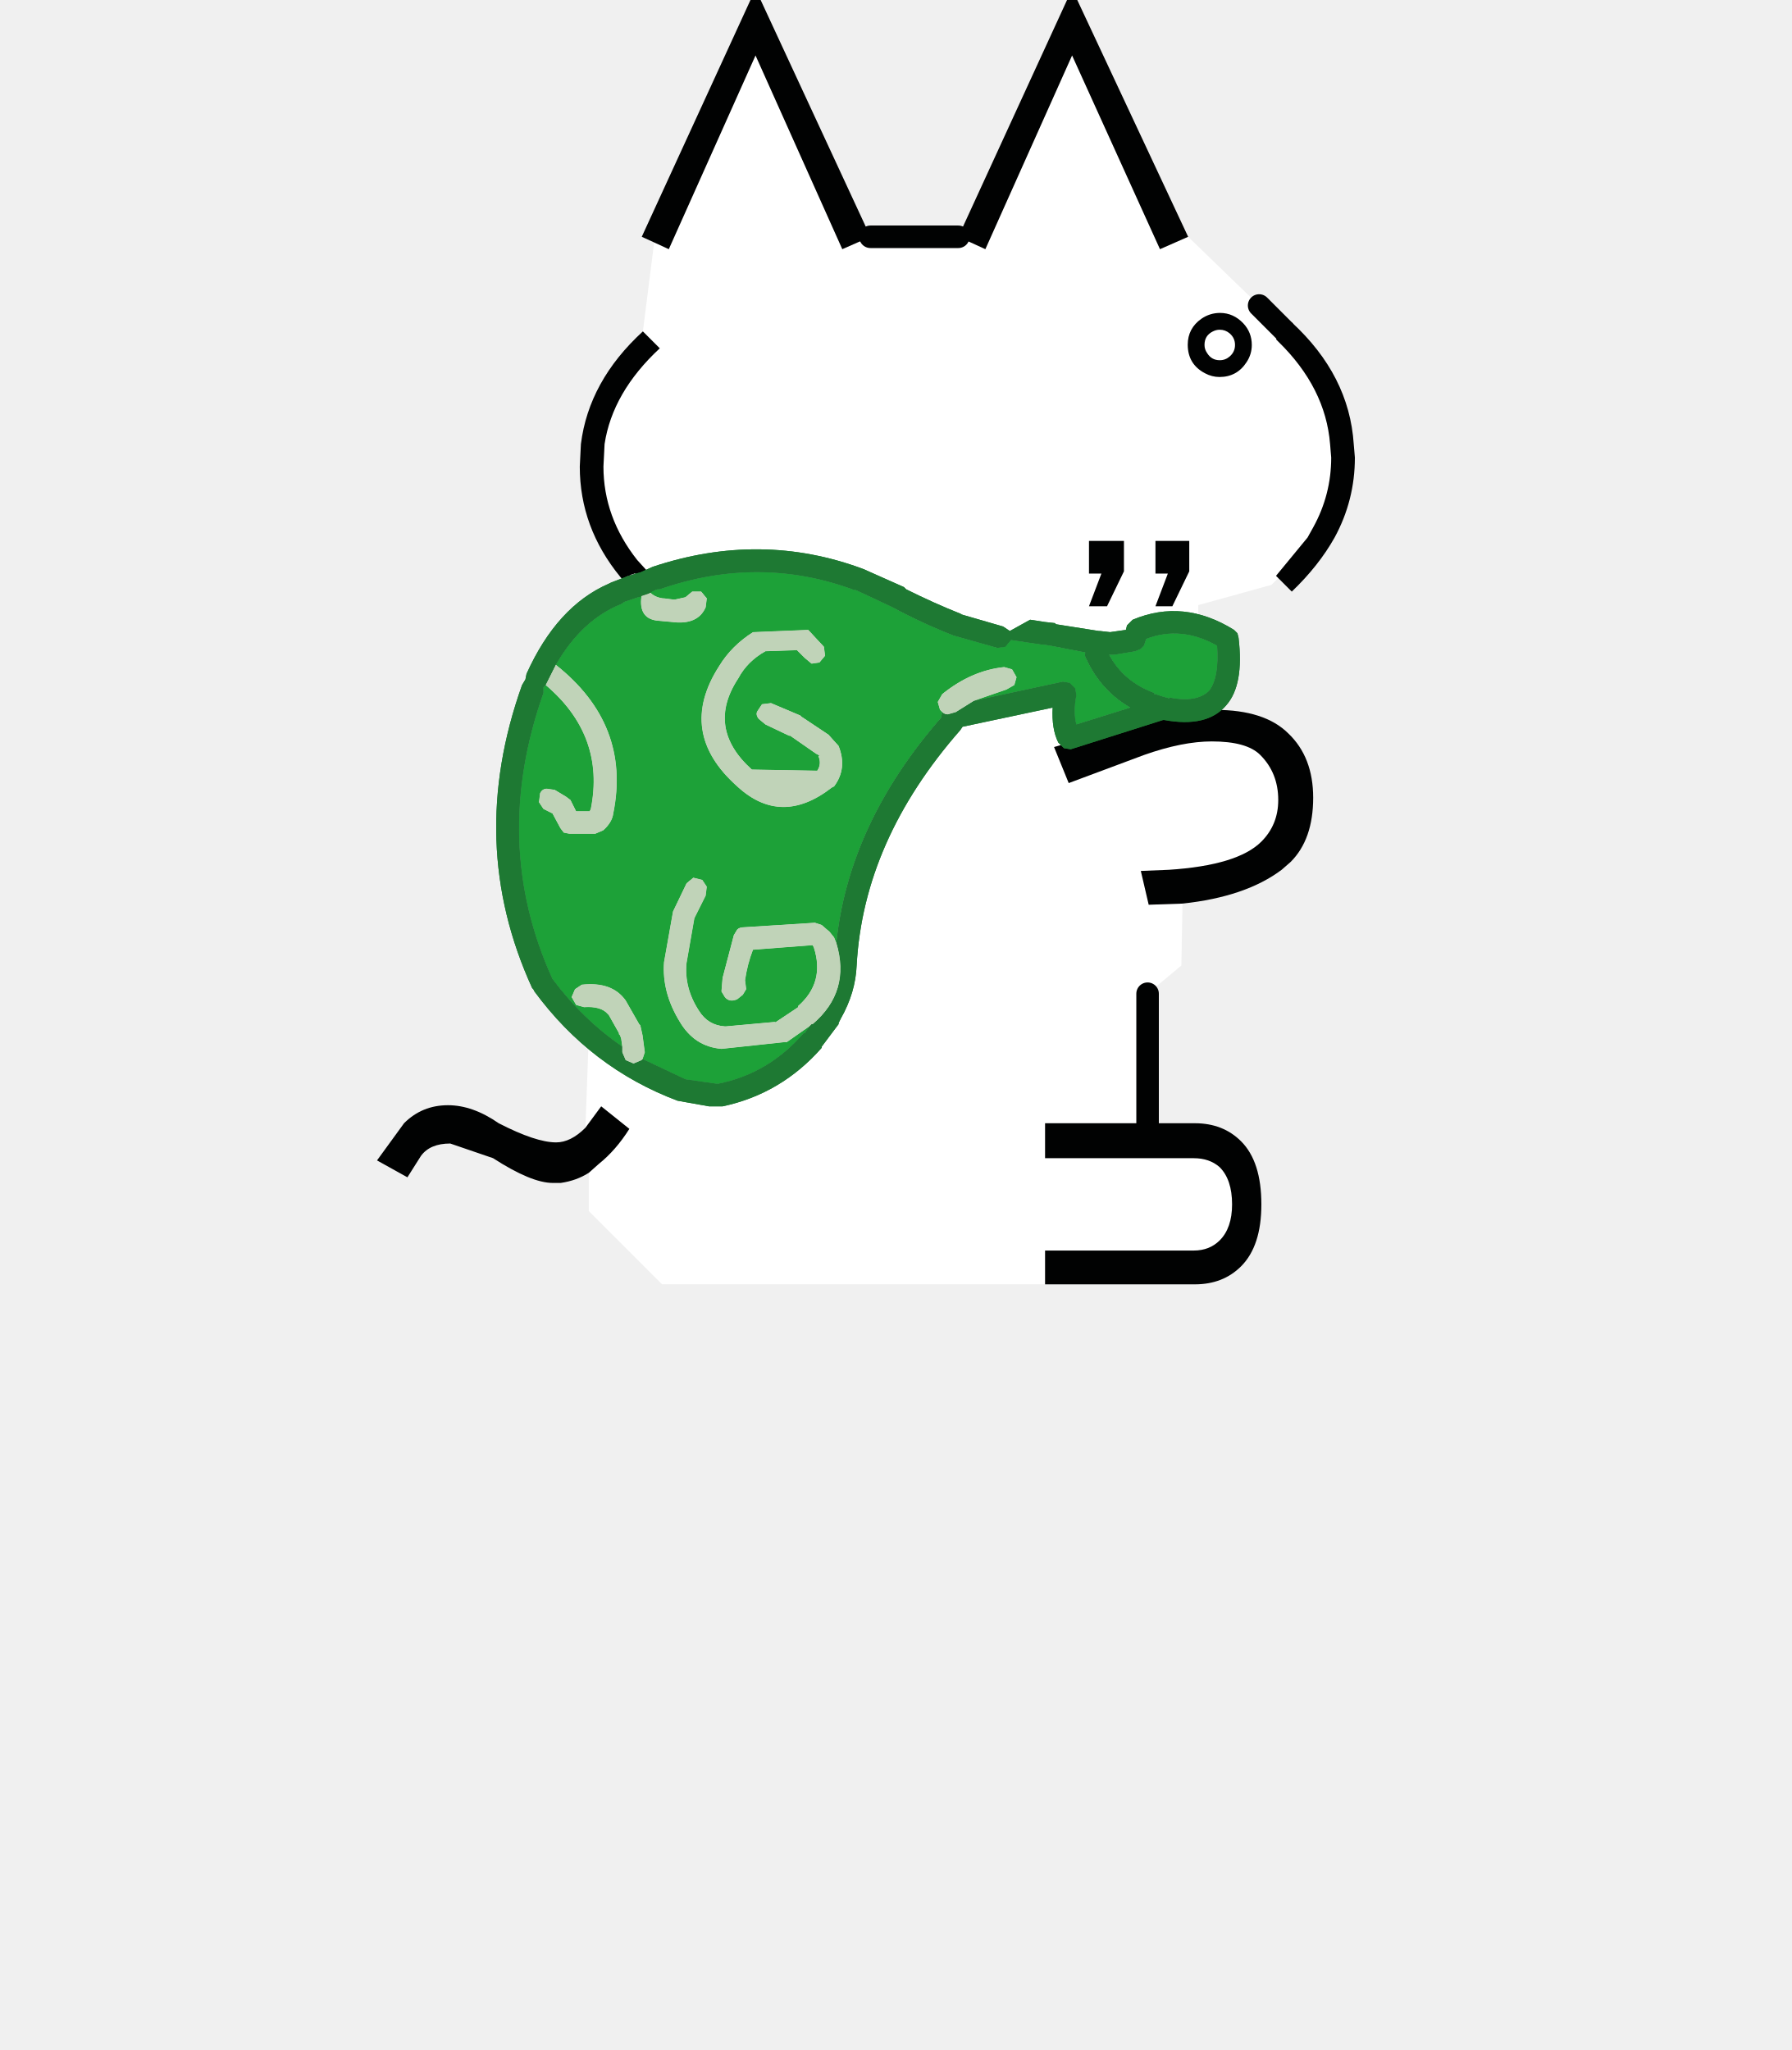
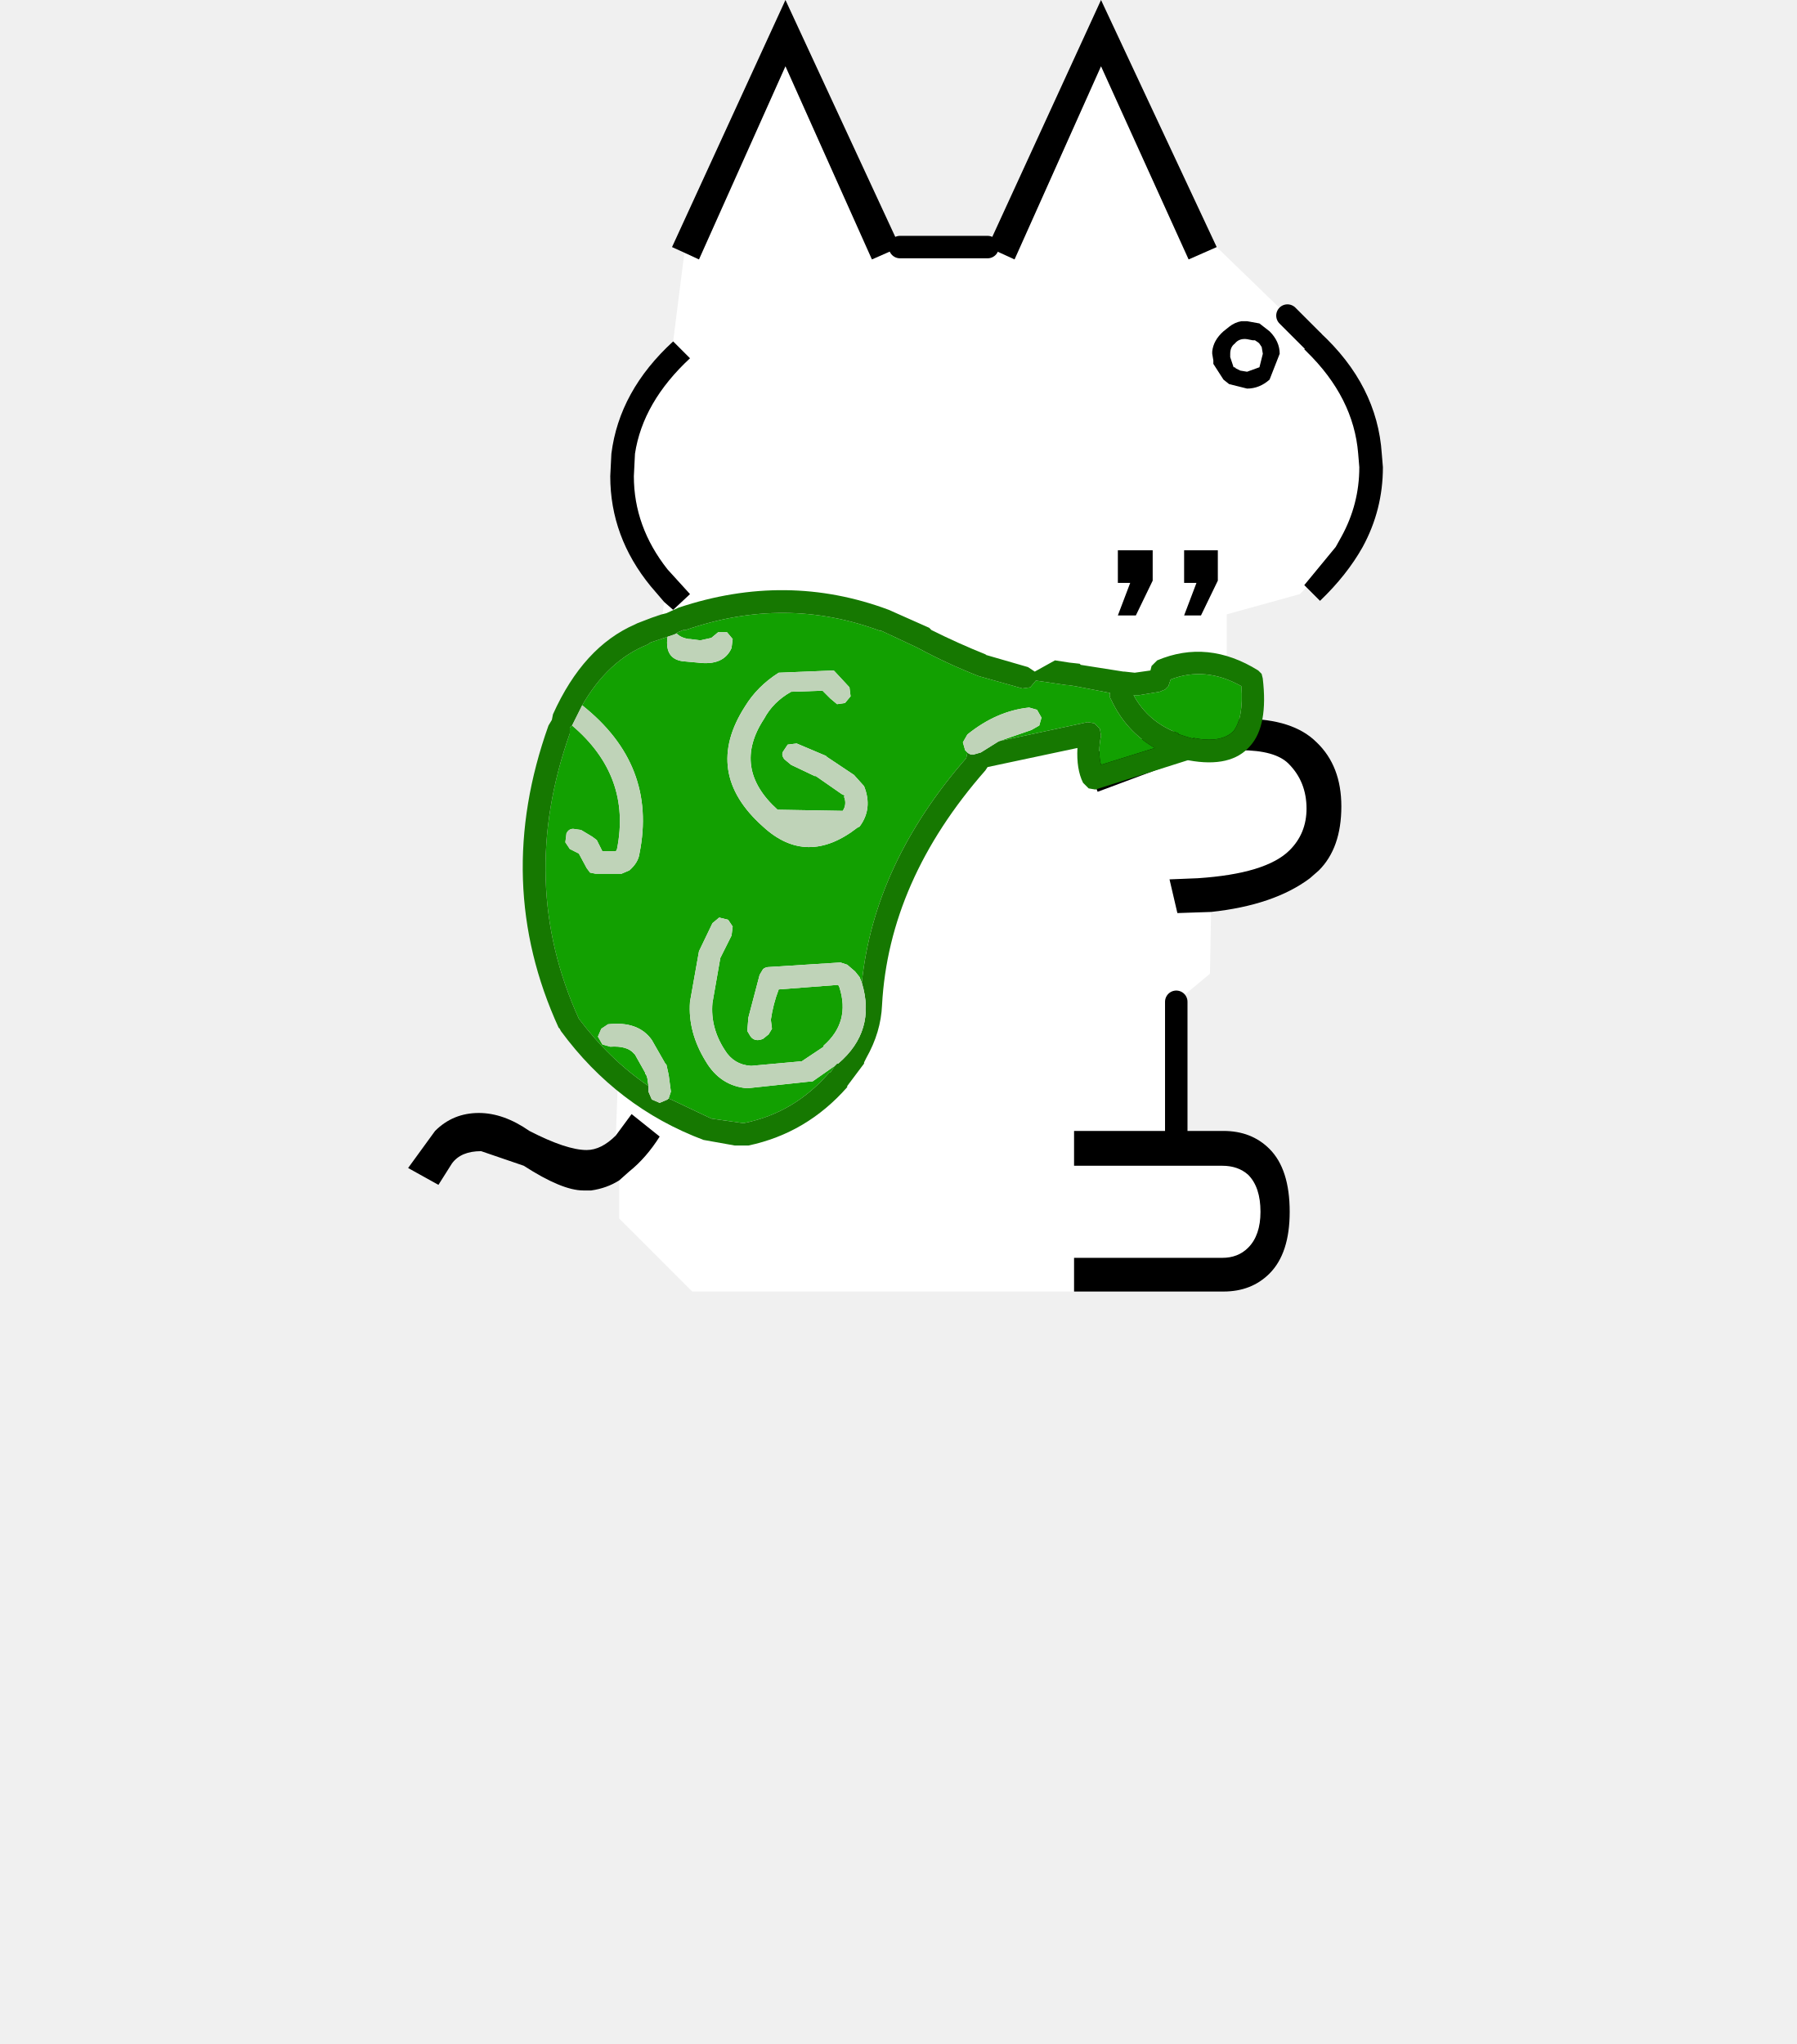
- <svg xmlns="http://www.w3.org/2000/svg" version="1.1" id="back-sitting" x="0px" y="0px" width="159px" height="182px" viewBox="0 0 159 182" style="enable-background:new 0 0 159 182;" xml:space="preserve">
-   <path style="fill:#FFFFFF;" d="M114.065,29.322h-0.1l-0.699,0.8l0.199,0.2c2.801,2.733,4.332,5.767,4.6,9.101l0.1,1.199  c0,2.2-0.531,4.268-1.6,6.2l-0.5,0.9l-2.799,3.399l0.199,0.2l-0.6,0.601l-6.5,1.8v9.399l-6.5,1.4l-6.301,1.801l1.301,3.199  l6.699-2.5c2.268-0.801,4.268-1.199,6-1.199c2.068,0,3.5,0.398,4.301,1.199c1.066,1.066,1.6,2.4,1.6,4c0,1.467-0.5,2.699-1.5,3.699  c-1.4,1.4-4.133,2.234-8.199,2.5l-2.5,0.102l0.699,3l3-0.102l-0.1,5.5l-3,2.5v11.5h-9.1v3.102h13.199  c0.934,0,1.699,0.266,2.301,0.799c0.732,0.732,1.1,1.834,1.1,3.301c0,1.4-0.367,2.467-1.1,3.199c-0.602,0.6-1.367,0.9-2.301,0.9  H92.767v3h-34l-6.5-6.5v-3.4l0.898-0.799c1-0.801,1.9-1.834,2.701-3.102l-2.5-2l-1.4,1.9l0.801-21.9l3.5-25.6l0.799,0.7l1.5-1.399  l-2-2.2c-2-2.533-3-5.3-3-8.3l0.1-2c0.469-3.067,2.102-5.9,4.9-8.5l-1.5-1.5l1-7.9l1.301,0.6l7.699-17.199l7.701,17.199l2.5-1.1  h7.799l2.4,1.1l7.699-17.199l7.801,17.199l2.5-1.1l6.301,6.1L114.065,29.322 M102.565,48.022v2.9h1.1l-1.1,2.899h1.5l1.5-3.1v-2.7  H102.565 M99.767,50.723v-2.7h-3.102v2.9h1.102l-1.102,2.899h1.602L99.767,50.723" />
-   <path style="fill:#010202;" d="M56.966,21.022l10.1-22l10.201,22l-2.5,1.1L67.065,4.923l-7.699,17.199l-1.301-0.6L56.966,21.022   M55.065,51.223c-2.4-2.934-3.6-6.2-3.6-9.8l0.1-2c0.467-3.733,2.301-7.067,5.5-10l1.5,1.5c-2.799,2.6-4.432,5.433-4.9,8.5l-0.1,2  c0,3,1,5.767,3,8.3l2,2.2l-1.5,1.399l-0.799-0.7L55.065,51.223 M49.767,105.022h-0.701c-1.268,0-3.033-0.734-5.299-2.199  l-3.801-1.301c-1.199,0-2.066,0.367-2.6,1.1l-1.201,1.9l-2.699-1.5l2.4-3.301c1.066-1.066,2.365-1.6,3.9-1.6  c1.465,0,2.965,0.533,4.5,1.6c2.199,1.133,3.898,1.701,5.1,1.701c0.865,0,1.732-0.434,2.6-1.301l1.4-1.9l2.5,2  c-0.801,1.268-1.701,2.301-2.701,3.102l-0.898,0.799C51.532,104.589,50.7,104.89,49.767,105.022 M106.065,99.722  c1.666,0,3.033,0.535,4.1,1.602c1.201,1.199,1.801,3.066,1.801,5.6c0,2.467-0.6,4.299-1.801,5.5c-1.066,1.066-2.434,1.6-4.1,1.6  H92.767v-3h13.199c0.934,0,1.699-0.301,2.301-0.9c0.732-0.732,1.1-1.799,1.1-3.199c0-1.467-0.367-2.568-1.1-3.301  c-0.602-0.533-1.367-0.799-2.301-0.799H92.767v-3.102h9.1H106.065 M107.866,63.022c2.932,0,5.1,0.699,6.5,2.1  c1.467,1.4,2.199,3.301,2.199,5.701c0,2.465-0.666,4.367-2,5.699l-0.799,0.699c-2.133,1.602-5.066,2.602-8.801,3l-3,0.102l-0.699-3  l2.5-0.102c4.066-0.266,6.799-1.1,8.199-2.5c1-1,1.5-2.232,1.5-3.699c0-1.6-0.533-2.934-1.6-4c-0.801-0.801-2.232-1.199-4.301-1.199  c-1.732,0-3.732,0.398-6,1.199l-6.699,2.5l-1.301-3.199l6.301-1.801l6.5-1.4L107.866,63.022 M114.065,29.322l0.6-0.7  c3.4,3.134,5.234,6.733,5.5,10.801l0.102,1.199c0,2.533-0.602,4.9-1.801,7.101c-0.934,1.666-2.199,3.267-3.801,4.8l-1.199-1.2  l-0.199-0.2l2.799-3.399l0.5-0.9c1.068-1.933,1.6-4,1.6-6.2l-0.1-1.199c-0.268-3.334-1.799-6.367-4.6-9.101l-0.199-0.2l0.699-0.8  H114.065 M105.466,21.022l-2.5,1.1L95.165,4.923l-7.699,17.199l-2.4-1.1l10.1-22L105.466,21.022 M105.565,48.022v2.7l-1.5,3.1h-1.5  l1.1-2.899h-1.1v-2.9H105.565 M98.267,53.822h-1.602l1.102-2.899h-1.102v-2.9h3.102v2.7L98.267,53.822" />
-   <path style="fill:none;stroke:#010202;stroke-width:2;stroke-linecap:round;stroke-linejoin:round;stroke-miterlimit:3;" d="  M85.065,21.022h-7.799 M101.866,99.722v-11.5" />
-   <path style="fill:none;stroke:#010202;stroke-width:2;stroke-linecap:round;stroke-linejoin:round;stroke-miterlimit:3;" d="  M113.966,29.322l-2.199-2.2" />
-   <path style="fill:#010202;" d="M105.43,30.602c0,1.149,0.513,2.001,1.522,2.532c0.412,0.223,0.849,0.336,1.298,0.336  c1.028,0,1.838-0.443,2.401-1.314c0.31-0.465,0.466-0.979,0.466-1.529c0-0.738-0.251-1.383-0.752-1.918  c-0.581-0.615-1.276-0.928-2.067-0.928c-0.6,0-1.155,0.174-1.654,0.518C105.838,28.864,105.43,29.64,105.43,30.602z M108.273,31.979  c-0.494,0-0.861-0.208-1.129-0.644c-0.151-0.219-0.225-0.45-0.225-0.709c0-0.553,0.234-0.94,0.718-1.189  c0.209-0.111,0.417-0.164,0.636-0.164c0.33,0,0.619,0.107,0.881,0.326c0.317,0.277,0.473,0.613,0.473,1.027  c0,0.398-0.148,0.728-0.452,1.004C108.913,31.864,108.618,31.979,108.273,31.979z" />
-   <path style="fill:#1DA138;" d="M55.239,92.92c-2.332-1.6-4.398-3.6-6.199-6c-3.668-8.066-3.934-16.532-0.801-25.399v-0.5l0.201-0.2  c3.533,3,4.865,6.667,4,11l-0.1,0.2H51.14l-0.5-1l-0.4-0.3l-1-0.6l-0.699-0.101c-0.266,0-0.467,0.134-0.6,0.4l-0.1,0.8l0.398,0.6  l0.801,0.4l0.699,1.3l0.301,0.4l0.5,0.1h2.301l0.699-0.3c0.533-0.467,0.832-0.967,0.9-1.5c1.066-5.267-0.635-9.667-5.1-13.2  c1.531-2.666,3.465-4.467,5.799-5.399l0.301-0.2l1.5-0.5c-0.201,1.399,0.334,2.133,1.6,2.2l1.1,0.1c1.533,0.2,2.533-0.233,3-1.3  l0.1-0.8l-0.5-0.601H61.44l-0.6,0.5l-0.9,0.2h-0.201l-0.799-0.1h-0.1c-0.469-0.067-0.834-0.233-1.102-0.5l0.102-0.101l0.5-0.2h0.199  c5.934-2.066,11.734-2.033,17.4,0.101l-0.1-0.101l3.199,1.5l0.199,0.101c1.734,0.934,3.535,1.767,5.4,2.5l3.9,1.1l0.699-0.1  l0.5-0.601l2.701,0.4h0.1l0.699,0.1l3.102,0.601c-0.066,0.2-0.035,0.399,0.1,0.6c0.865,1.867,2.166,3.3,3.9,4.3l-4.801,1.5  c-0.199-0.732-0.199-1.6,0-2.6l-0.1-0.6l-0.5-0.5l-0.6-0.101l-7.9,1.7l2.9-1l0.699-0.4l0.199-0.699l-0.398-0.7l-0.701-0.2  c-1.932,0.2-3.768,1-5.5,2.4l-0.4,0.699l0.201,0.7l0.199,0.2l-0.1,0.5c-5.467,6.267-8.566,12.934-9.301,20l-0.199-0.5l-0.4-0.5  l-0.699-0.6l-0.6-0.201l-6.301,0.4c-0.266,0-0.467,0.068-0.6,0.201l-0.301,0.5l-1,3.799l-0.1,1.201l0.301,0.5  c0.266,0.332,0.633,0.398,1.1,0.199l0.5-0.4l0.299-0.5l-0.1-0.799c0.135-0.934,0.367-1.834,0.701-2.701l5.199-0.4h0.1l0.1,0.201  c0.668,2.066,0.201,3.799-1.398,5.199v0.1l-2.102,1.4l0.102-0.1l-4.4,0.4h-0.1c-1-0.068-1.768-0.533-2.301-1.4  c-0.867-1.332-1.234-2.734-1.1-4.199l0.699-4l1-2l0.1-0.801l-0.398-0.6L61.54,77.92l-0.6,0.5l-1.201,2.5l-0.799,4.5  c-0.135,1.801,0.334,3.566,1.4,5.301c0.867,1.467,2.1,2.266,3.699,2.4l5.6-0.6h0.201l2-1.4l-0.4,0.6h-0.1  c-2.066,2.4-4.602,3.9-7.602,4.5h-0.1l-2.799-0.4l-3.801-1.799l0.199-0.602l-0.199-1.5l-0.199-0.898l-0.102-0.102l-1.199-2.1  c-0.801-1.133-2.1-1.6-3.9-1.4l-0.6,0.4l-0.301,0.701l0.4,0.699l0.701,0.199c1-0.066,1.699,0.133,2.1,0.602l0.1,0.1l0.9,1.6v0.1  l0.1,0.1l0.1,0.301L55.239,92.92 M73.14,57.421l-1.299-1.4l-0.102-0.1l-4.898,0.2c-1.268,0.8-2.268,1.8-3,3  c-2.535,3.933-2,7.5,1.6,10.699c2.6,2.4,5.4,2.434,8.4,0.101l0.199-0.101c0.801-1.066,0.934-2.267,0.4-3.6l-0.9-1l-2.4-1.6  l-0.1-0.101l-2.6-1.1l-0.801,0.1l-0.4,0.601c-0.133,0.199-0.1,0.433,0.102,0.699l0.6,0.5l2.1,1h0.1l2.301,1.601l0.199,0.1l0.1,0.101  h-0.1c0.201,0.467,0.166,0.899-0.1,1.3l-5.801-0.101c-2.732-2.466-3.133-5.166-1.199-8.1c0.533-1,1.332-1.8,2.4-2.4h-0.1l2.898-0.1  l0.701,0.7l0.6,0.5l0.699-0.101l0.5-0.6L73.14,57.421 M98.94,58.121l1.799-0.301l0.5-0.199l0.301-0.301l0.199-0.6  c2.066-0.8,4.168-0.6,6.301,0.6c0.133,1.867-0.1,3.2-0.699,4c-0.734,0.733-1.934,0.934-3.602,0.601l0.102,0.1l-0.701-0.2l-0.299-0.1  l-0.301-0.1h-0.1v-0.101c-1.801-0.666-3.135-1.8-4-3.399h0.299H98.94" />
-   <path style="fill:#CDCCCC;" d="M56.44,50.921l-0.9,0.3h0.1l0.4-0.2l0.301-0.1H56.44" />
-   <path style="fill:#1E7933;" d="M57.54,52.721l-0.6,0.2l-1.5,0.5l-0.301,0.2c-2.334,0.933-4.268,2.733-5.799,5.399l-0.801,1.601  l-0.1,0.199l-0.201,0.2v0.5c-3.133,8.867-2.867,17.333,0.801,25.399c1.801,2.4,3.867,4.4,6.199,6v0.5l0.301,0.701l0.699,0.299  l0.701-0.299l0.1-0.1l3.801,1.799l2.799,0.4h0.1c3-0.6,5.535-2.1,7.602-4.5h0.1l0.4-0.6l0.199-0.201h0.1  c2.268-1.934,2.967-4.332,2.1-7.199c0.734-7.066,3.834-13.733,9.301-20l0.1-0.5c0.135,0.134,0.301,0.2,0.5,0.2l0.701-0.2l1.6-1  l7.9-1.7l0.6,0.101l0.5,0.5l0.1,0.6c-0.199,1-0.199,1.867,0,2.6l4.801-1.5c-1.734-1-3.035-2.433-3.9-4.3  c-0.135-0.2-0.166-0.399-0.1-0.6l-3.102-0.601l-0.699-0.1h-0.1l-2.701-0.4l-0.5,0.601l-0.699,0.1l-3.9-1.1  c-1.865-0.733-3.666-1.566-5.4-2.5L79.04,53.82l-3.199-1.5l0.1,0.101c-5.666-2.134-11.467-2.167-17.4-0.101h-0.199l-0.5,0.2  l-0.102,0.101L57.54,52.721 M56.44,50.921l0.4-0.101l1.1-0.5c6.4-2.133,12.633-2.066,18.699,0.2l3.6,1.601l0.201,0.199  c1.6,0.801,3.232,1.534,4.9,2.2h-0.102l3.801,1.101l0.6,0.399l1.801-1l1.299,0.2l0.9,0.1l0.1,0.101l3.801,0.6h0.1l0.9,0.101l1.4-0.2  l0.1-0.4l0.5-0.5c3-1.267,6-0.967,9,0.9l0.301,0.3l0.1,0.4c0.334,2.8-0.033,4.8-1.1,6c-1.133,1.333-2.969,1.767-5.5,1.3h-0.102  l-8.199,2.6l-0.6-0.1l-0.5-0.5c-0.4-0.8-0.568-1.833-0.5-3.101l-8,1.7l-0.201,0.3c-5.732,6.534-8.799,13.5-9.199,20.9  c-0.066,1.6-0.533,3.168-1.4,4.699l-0.199,0.4v0.1l-1.5,2v0.102c-2.4,2.732-5.334,4.465-8.801,5.199h-0.1h-1.1l-2.801-0.5  c-5.133-1.934-9.365-5.168-12.699-9.699l-0.1-0.201l-0.102-0.1c-3.934-8.6-4.232-17.566-0.898-26.9l0.299-0.5l0.1-0.5  c1.801-4,4.234-6.666,7.301-8l0.199-0.1l1.301-0.5L56.44,50.921 M98.739,58.121H98.44c0.865,1.6,2.199,2.733,4,3.399v0.101h0.1  l0.301,0.1l0.299,0.1l0.701,0.2l-0.102-0.1c1.668,0.333,2.867,0.133,3.602-0.601c0.6-0.8,0.832-2.133,0.699-4  c-2.133-1.199-4.234-1.399-6.301-0.6l-0.199,0.6l-0.301,0.301l-0.5,0.199l-1.799,0.301H98.739" />
-   <path style="fill:#C0D3B8;" d="M83.44,63.021l-0.201-0.7l0.4-0.699c1.732-1.4,3.568-2.2,5.5-2.4l0.701,0.2l0.398,0.7L90.04,60.82  l-0.699,0.4l-2.9,1l-1.6,1l-0.701,0.2c-0.199,0-0.365-0.066-0.5-0.2L83.44,63.021 M69.841,92.521H69.64l-5.6,0.6  c-1.6-0.135-2.832-0.934-3.699-2.4c-1.066-1.734-1.535-3.5-1.4-5.301l0.799-4.5l1.201-2.5l0.6-0.5l0.801,0.201l0.398,0.6l-0.1,0.801  l-1,2l-0.699,4c-0.135,1.465,0.232,2.867,1.1,4.199c0.533,0.867,1.301,1.332,2.301,1.4h0.1l4.4-0.4l-0.102,0.1l2.102-1.4v-0.1  c1.6-1.4,2.066-3.133,1.398-5.199l-0.1-0.201h-0.1l-5.199,0.4c-0.334,0.867-0.566,1.768-0.701,2.701l0.1,0.799l-0.299,0.5l-0.5,0.4  c-0.467,0.199-0.834,0.133-1.1-0.199l-0.301-0.5l0.1-1.201l1-3.799l0.301-0.5c0.133-0.133,0.334-0.201,0.6-0.201l6.301-0.4  l0.6,0.201l0.699,0.6l0.4,0.5l0.199,0.5c0.867,2.867,0.168,5.266-2.1,7.199h-0.1l-0.199,0.201L69.841,92.521 M55.14,92.221  l-0.1-0.301l-0.1-0.1v-0.1l-0.9-1.6l-0.1-0.1c-0.4-0.469-1.1-0.668-2.1-0.602l-0.701-0.199l-0.4-0.699l0.301-0.701l0.6-0.4  c1.801-0.199,3.1,0.268,3.9,1.4l1.199,2.1l0.102,0.102l0.199,0.898l0.199,1.5l-0.199,0.602l-0.1,0.1l-0.701,0.299l-0.699-0.299  l-0.301-0.701v-0.5L55.14,92.221 M54.44,72.221c-0.068,0.533-0.367,1.033-0.9,1.5l-0.699,0.3H50.54l-0.5-0.1l-0.301-0.4l-0.699-1.3  l-0.801-0.4l-0.398-0.6l0.1-0.8c0.133-0.267,0.334-0.4,0.6-0.4l0.699,0.101l1,0.6l0.4,0.3l0.5,1h1.201l0.1-0.2  c0.865-4.333-0.467-8-4-11l0.1-0.199l0.801-1.601C53.806,62.554,55.507,66.954,54.44,72.221 M56.94,52.921l0.6-0.2l0.199-0.1  c0.268,0.267,0.633,0.433,1.102,0.5h0.1l0.799,0.1h0.201l0.9-0.2l0.6-0.5h0.799l0.5,0.601l-0.1,0.8c-0.467,1.066-1.467,1.5-3,1.3  l-1.1-0.1C57.274,55.054,56.739,54.32,56.94,52.921 M73.239,58.221l-0.5,0.6l-0.699,0.101l-0.6-0.5l-0.701-0.7l-2.898,0.1h0.1  c-1.068,0.601-1.867,1.4-2.4,2.4c-1.934,2.934-1.533,5.634,1.199,8.1l5.801,0.101c0.266-0.4,0.301-0.833,0.1-1.3h0.1l-0.1-0.101  l-0.199-0.1L70.14,65.32h-0.1l-2.1-1l-0.6-0.5c-0.201-0.267-0.234-0.5-0.102-0.699l0.4-0.601l0.801-0.1l2.6,1.1l0.1,0.101l2.4,1.6  l0.9,1c0.533,1.333,0.4,2.533-0.4,3.6l-0.199,0.101c-3,2.333-5.801,2.3-8.4-0.101c-3.6-3.199-4.135-6.767-1.6-10.699  c0.732-1.2,1.732-2.2,3-3l4.898-0.2l0.102,0.1l1.299,1.4L73.239,58.221" />
-   <g id="_x38_79_3_" transform="matrix(1, 0, 0, 1, 9.1, 11.85)">
-     <path style="fill:#1DA138;" d="M46.139,81.07c-2.332-1.6-4.398-3.6-6.199-6c-3.668-8.066-3.934-16.532-0.801-25.399v-0.5l0.201-0.2   c3.533,3,4.865,6.667,4,11l-0.1,0.2H42.04l-0.5-1l-0.4-0.3l-1-0.6l-0.699-0.101c-0.266,0-0.467,0.134-0.6,0.4l-0.1,0.8l0.398,0.6   l0.801,0.4l0.699,1.3l0.301,0.4l0.5,0.1h2.301l0.699-0.3c0.533-0.467,0.832-0.967,0.9-1.5c1.066-5.267-0.635-9.667-5.1-13.2   c1.531-2.666,3.465-4.467,5.799-5.399l0.301-0.2l1.5-0.5c-0.201,1.399,0.334,2.133,1.6,2.2l1.1,0.1c1.533,0.2,2.533-0.233,3-1.3   l0.1-0.8l-0.5-0.601H52.34l-0.6,0.5l-0.9,0.2h-0.201l-0.799-0.1h-0.1c-0.469-0.067-0.834-0.233-1.102-0.5l0.102-0.101l0.5-0.2   h0.199c5.934-2.066,11.734-2.033,17.4,0.101l-0.1-0.101l3.199,1.5l0.199,0.101c1.734,0.934,3.535,1.767,5.4,2.5l3.9,1.1l0.699-0.1   l0.5-0.601l2.701,0.4h0.1l0.699,0.1l3.102,0.601c-0.066,0.2-0.035,0.399,0.1,0.6c0.865,1.867,2.166,3.3,3.9,4.3l-4.801,1.5   c-0.199-0.732-0.199-1.6,0-2.6l-0.1-0.6l-0.5-0.5l-0.6-0.101l-7.9,1.7l2.9-1l0.699-0.4l0.199-0.699l-0.398-0.7l-0.701-0.2   c-1.932,0.2-3.768,1-5.5,2.4l-0.4,0.699l0.201,0.7l0.199,0.2l-0.1,0.5c-5.467,6.267-8.566,12.934-9.301,20l-0.199-0.5l-0.4-0.5   l-0.699-0.6l-0.6-0.201l-6.301,0.4c-0.266,0-0.467,0.068-0.6,0.201l-0.301,0.5l-1,3.799l-0.1,1.201l0.301,0.5   c0.266,0.332,0.633,0.398,1.1,0.199l0.5-0.4l0.299-0.5l-0.1-0.799c0.135-0.934,0.367-1.834,0.701-2.701l5.199-0.4h0.1l0.1,0.201   c0.668,2.066,0.201,3.799-1.398,5.199v0.1l-2.102,1.4l0.102-0.1l-4.4,0.4h-0.1c-1-0.068-1.768-0.533-2.301-1.4   c-0.867-1.332-1.234-2.734-1.1-4.199l0.699-4l1-2l0.1-0.801l-0.398-0.6L52.44,66.07l-0.6,0.5l-1.201,2.5l-0.799,4.5   c-0.135,1.801,0.334,3.566,1.4,5.301c0.867,1.467,2.1,2.266,3.699,2.4l5.6-0.6h0.201l2-1.4l-0.4,0.6h-0.1   c-2.066,2.4-4.602,3.9-7.602,4.5h-0.1l-2.799-0.4l-3.801-1.799l0.199-0.602l-0.199-1.5l-0.199-0.898l-0.102-0.102l-1.199-2.1   c-0.801-1.133-2.1-1.6-3.9-1.4l-0.6,0.4l-0.301,0.701l0.4,0.699l0.701,0.199c1-0.066,1.699,0.133,2.1,0.602l0.1,0.1l0.9,1.6v0.1   l0.1,0.1l0.1,0.301L46.139,81.07 M64.04,45.571l-1.299-1.4l-0.102-0.1l-4.898,0.2c-1.268,0.8-2.268,1.8-3,3   c-2.535,3.933-2,7.5,1.6,10.699c2.6,2.4,5.4,2.434,8.4,0.101l0.199-0.101c0.801-1.066,0.934-2.267,0.4-3.6l-0.9-1l-2.4-1.6   l-0.1-0.101l-2.6-1.1l-0.801,0.1l-0.4,0.601c-0.133,0.199-0.1,0.433,0.102,0.699l0.6,0.5l2.1,1h0.1l2.301,1.601l0.199,0.1   l0.1,0.101h-0.1c0.201,0.467,0.166,0.899-0.1,1.3l-5.801-0.101c-2.732-2.466-3.133-5.166-1.199-8.1c0.533-1,1.332-1.8,2.4-2.4h-0.1   l2.898-0.1l0.701,0.7l0.6,0.5l0.699-0.101l0.5-0.6L64.04,45.571 M89.84,46.271l1.799-0.301l0.5-0.199l0.301-0.301l0.199-0.6   c2.066-0.8,4.168-0.6,6.301,0.6c0.133,1.867-0.1,3.2-0.699,4c-0.734,0.733-1.934,0.934-3.602,0.601l0.102,0.1l-0.701-0.2   l-0.299-0.1l-0.301-0.1h-0.1v-0.101c-1.801-0.666-3.135-1.8-4-3.399h0.299H89.84" />
-     <path style="fill:#CDCCCC;" d="M47.34,39.071l-0.9,0.3h0.1l0.4-0.2l0.301-0.1H47.34" />
-     <path style="fill:#1E7933;" d="M48.44,40.871l-0.6,0.2l-1.5,0.5l-0.301,0.2c-2.334,0.933-4.268,2.733-5.799,5.399l-0.801,1.601   l-0.1,0.199l-0.201,0.2v0.5c-3.133,8.867-2.867,17.333,0.801,25.399c1.801,2.4,3.867,4.4,6.199,6v0.5l0.301,0.701l0.699,0.299   l0.701-0.299l0.1-0.1l3.801,1.799l2.799,0.4h0.1c3-0.6,5.535-2.1,7.602-4.5h0.1l0.4-0.6l0.199-0.201h0.1   c2.268-1.934,2.967-4.332,2.1-7.199c0.734-7.066,3.834-13.733,9.301-20l0.1-0.5c0.135,0.134,0.301,0.2,0.5,0.2l0.701-0.2l1.6-1   l7.9-1.7l0.6,0.101l0.5,0.5l0.1,0.6c-0.199,1-0.199,1.867,0,2.6l4.801-1.5c-1.734-1-3.035-2.433-3.9-4.3   c-0.135-0.2-0.166-0.399-0.1-0.6l-3.102-0.601l-0.699-0.1h-0.1l-2.701-0.4l-0.5,0.601l-0.699,0.1l-3.9-1.1   c-1.865-0.733-3.666-1.566-5.4-2.5L69.94,41.97l-3.199-1.5l0.1,0.101c-5.666-2.134-11.467-2.167-17.4-0.101h-0.199l-0.5,0.2   l-0.102,0.101L48.44,40.871 M47.34,39.071l0.4-0.101l1.1-0.5c6.4-2.133,12.633-2.066,18.699,0.2l3.6,1.601l0.201,0.199   c1.6,0.801,3.232,1.534,4.9,2.2h-0.102l3.801,1.101l0.6,0.399l1.801-1l1.299,0.2l0.9,0.1l0.1,0.101l3.801,0.6h0.1l0.9,0.101   l1.4-0.2l0.1-0.4l0.5-0.5c3-1.267,6-0.967,9,0.9l0.301,0.3l0.1,0.4c0.334,2.8-0.033,4.8-1.1,6c-1.133,1.333-2.969,1.767-5.5,1.3   h-0.102l-8.199,2.6l-0.6-0.1l-0.5-0.5c-0.4-0.8-0.568-1.833-0.5-3.101l-8,1.7l-0.201,0.3c-5.732,6.534-8.799,13.5-9.199,20.9   c-0.066,1.6-0.533,3.168-1.4,4.699l-0.199,0.4v0.1l-1.5,2v0.102c-2.4,2.732-5.334,4.465-8.801,5.199h-0.1h-1.1l-2.801-0.5   c-5.133-1.934-9.365-5.168-12.699-9.699l-0.1-0.201l-0.102-0.1c-3.934-8.6-4.232-17.566-0.898-26.9l0.299-0.5l0.1-0.5   c1.801-4,4.234-6.666,7.301-8l0.199-0.1l1.301-0.5L47.34,39.071 M89.639,46.271H89.34c0.865,1.6,2.199,2.733,4,3.399v0.101h0.1   l0.301,0.1l0.299,0.1l0.701,0.2l-0.102-0.1c1.668,0.333,2.867,0.133,3.602-0.601c0.6-0.8,0.832-2.133,0.699-4   c-2.133-1.199-4.234-1.399-6.301-0.6l-0.199,0.6l-0.301,0.301l-0.5,0.199l-1.799,0.301H89.639" />
-     <path style="fill:#C0D3B8;" d="M74.34,51.171l-0.201-0.7l0.4-0.699c1.732-1.4,3.568-2.2,5.5-2.4l0.701,0.2l0.398,0.7L80.94,48.97   l-0.699,0.4l-2.9,1l-1.6,1l-0.701,0.2c-0.199,0-0.365-0.066-0.5-0.2L74.34,51.171 M60.741,80.671H60.54l-5.6,0.6   c-1.6-0.135-2.832-0.934-3.699-2.4c-1.066-1.734-1.535-3.5-1.4-5.301l0.799-4.5l1.201-2.5l0.6-0.5l0.801,0.201l0.398,0.6   l-0.1,0.801l-1,2l-0.699,4c-0.135,1.465,0.232,2.867,1.1,4.199c0.533,0.867,1.301,1.332,2.301,1.4h0.1l4.4-0.4l-0.102,0.1   l2.102-1.4v-0.1c1.6-1.4,2.066-3.133,1.398-5.199l-0.1-0.201h-0.1l-5.199,0.4c-0.334,0.867-0.566,1.768-0.701,2.701l0.1,0.799   l-0.299,0.5l-0.5,0.4c-0.467,0.199-0.834,0.133-1.1-0.199l-0.301-0.5l0.1-1.201l1-3.799l0.301-0.5   c0.133-0.133,0.334-0.201,0.6-0.201l6.301-0.4l0.6,0.201l0.699,0.6l0.4,0.5l0.199,0.5c0.867,2.867,0.168,5.266-2.1,7.199h-0.1   l-0.199,0.201L60.741,80.671 M46.04,80.371l-0.1-0.301l-0.1-0.1v-0.1l-0.9-1.6l-0.1-0.1c-0.4-0.469-1.1-0.668-2.1-0.602   l-0.701-0.199l-0.4-0.699l0.301-0.701l0.6-0.4c1.801-0.199,3.1,0.268,3.9,1.4l1.199,2.1l0.102,0.102l0.199,0.898l0.199,1.5   l-0.199,0.602l-0.1,0.1l-0.701,0.299l-0.699-0.299l-0.301-0.701v-0.5L46.04,80.371 M45.34,60.371c-0.068,0.533-0.367,1.033-0.9,1.5   l-0.699,0.3H41.44l-0.5-0.1l-0.301-0.4l-0.699-1.3l-0.801-0.4l-0.398-0.6l0.1-0.8c0.133-0.267,0.334-0.4,0.6-0.4l0.699,0.101l1,0.6   l0.4,0.3l0.5,1h1.201l0.1-0.2c0.865-4.333-0.467-8-4-11l0.1-0.199l0.801-1.601C44.706,50.704,46.407,55.104,45.34,60.371    M47.84,41.071l0.6-0.2l0.199-0.1c0.268,0.267,0.633,0.433,1.102,0.5h0.1l0.799,0.1h0.201l0.9-0.2l0.6-0.5h0.799l0.5,0.601   l-0.1,0.8c-0.467,1.066-1.467,1.5-3,1.3l-1.1-0.1C48.174,43.204,47.639,42.47,47.84,41.071 M64.139,46.371l-0.5,0.6l-0.699,0.101   l-0.6-0.5l-0.701-0.7l-2.898,0.1h0.1c-1.068,0.601-1.867,1.4-2.4,2.4c-1.934,2.934-1.533,5.634,1.199,8.1l5.801,0.101   c0.266-0.4,0.301-0.833,0.1-1.3h0.1l-0.1-0.101l-0.199-0.1L61.04,53.47h-0.1l-2.1-1l-0.6-0.5c-0.201-0.267-0.234-0.5-0.102-0.699   l0.4-0.601l0.801-0.1l2.6,1.1l0.1,0.101l2.4,1.6l0.9,1c0.533,1.333,0.4,2.533-0.4,3.6l-0.199,0.101c-3,2.333-5.801,2.3-8.4-0.101   c-3.6-3.199-4.135-6.767-1.6-10.699c0.732-1.2,1.732-2.2,3-3l4.898-0.2l0.102,0.1l1.299,1.4L64.139,46.371" />
+ <svg xmlns="http://www.w3.org/2000/svg" xmlns:xlink="http://www.w3.org/1999/xlink" height="182" width="160">
+   <defs>
+     <g id="e" transform="translate(21.55 71)">
+       <use height="57.5" transform="translate(-21.55 -71)" width="43.4" xlink:href="#a" />
+       <use height="3" transform="matrix(1.0012 0 0 1 13.45 -56.7)" width="4.65" xlink:href="#b" />
+     </g>
+     <g id="a">
+       <path d="M.35-60h3.9l1.2.55 3.85-8.6 3.9 8.6 1.25-.55 3.15 3.05 1.1 1.1-1.1-1.1 1.15 1.1h-.05l-.35.4.1.1q2.1 2.05 2.3 4.55l.05.6q0 1.65-.8 3.1l-.25.45-1.4 1.7.1.1-.3.3-3.25.9v4.7l-3.25.7-3.15.9.65 1.6L12.5-37q1.7-.6 3-.6 1.55 0 2.15.6.8.8.8 2 0 1.1-.75 1.85-1.05 1.05-4.1 1.25l-1.25.05.35 1.5 1.5-.05-.05 2.75-1.5 1.25v5.75H8.1v1.55h6.6q.7 0 1.15.4.55.55.55 1.65 0 1.05-.55 1.6-.45.45-1.15.45H8.1v1.5h-17l-3.25-3.25v-1.7l.45-.4q.75-.6 1.35-1.55l-1.25-1-.7.95.4-10.95 1.75-12.8.4.35.75-.7-1-1.1q-1.5-1.9-1.5-4.15l.05-1q.35-2.3 2.45-4.25l-.75-.75.5-3.95.65.3 3.85-8.6 3.85 8.6L.35-60m10.5 16.4l.75-1.55v-1.35h-1.55v1.45h.55l-.55 1.45h.8m3.65-2.9H13v1.45h.55L13-43.6h.75l.75-1.55v-1.35" fill="#fff" fill-rule="evenodd" transform="translate(21.55 71)" />
+       <path d="M.35-60l-1.25.55-3.85-8.6-3.85 8.6-.65-.3-.55-.25 5.05-11 5.1 11m-10.1 4.2l.75.75q-2.1 1.95-2.45 4.25l-.05 1q0 2.25 1.5 4.15l1 1.1-.75.7-.4-.35-.6-.7q-1.8-2.2-1.8-4.9l.05-1q.35-2.8 2.75-5m-2.55 35.35l.7-.95 1.25 1q-.6.95-1.35 1.55l-.45.4q-.55.35-1.25.45h-.35q-.95 0-2.65-1.1l-1.9-.65q-.9 0-1.3.55l-.6.95-1.35-.75 1.2-1.65q.8-.8 1.95-.8 1.1 0 2.25.8 1.65.85 2.55.85.65 0 1.3-.65M8.1-13.5V-15h6.6q.7 0 1.15-.45.55-.55.55-1.6 0-1.1-.55-1.65-.45-.4-1.15-.4H8.1v-1.55h6.65q1.25 0 2.05.8.9.9.9 2.8 0 1.85-.9 2.75-.8.8-2.05.8H8.1m6.1-16.9l-1.5.05-.35-1.5 1.25-.05q3.05-.2 4.1-1.25.75-.75.75-1.85 0-1.2-.8-2-.6-.6-2.15-.6-1.3 0-3 .6l-3.35 1.25-.65-1.6 3.15-.9 3.25-.7.75-.05q2.2 0 3.25 1.05Q20-36.9 20-35.1q0 1.85-1 2.85l-.4.35q-1.6 1.2-4.4 1.5m4.25-14.45l-.1-.1 1.4-1.7.25-.45q.8-1.45.8-3.1l-.05-.6q-.2-2.5-2.3-4.55l-.1-.1.35-.4h.05l.3-.35q2.55 2.35 2.75 5.4l.05.6q0 1.9-.9 3.55-.7 1.25-1.9 2.4l-.6-.6m-4-15.15l-1.25.55-3.9-8.6-3.85 8.6-1.2-.55L9.3-71l5.15 11m.05 13.5v1.35l-.75 1.55H13l.55-1.45H13v-1.45h1.5m-3.65 2.9h-.8l.55-1.45h-.55v-1.45h1.55v1.35l-.75 1.55" fill-rule="evenodd" transform="translate(21.55 71)" />
+       <path d="M4.25-60H.35m12.3 39.35v-5.75m6.05-29.45l-1.1-1.1" fill="none" stroke="#000" stroke-linecap="round" stroke-linejoin="round" transform="translate(21.55 71)" />
+     </g>
+     <g id="d" fill-rule="evenodd">
+       <path d="M-2.25-9.9l.05-.05.25-.1h.1q4.45-1.55 8.7.05l-.05-.05 1.6.75.1.05q1.3.7 2.7 1.25l1.95.55.35-.05.25-.3 1.35.2h.05l.35.05 1.55.3q-.05.15.05.3.65 1.4 1.95 2.15l-2.4.75q-.15-.55 0-1.3l-.05-.3-.25-.25-.3-.05-3.95.85 1.45-.5.35-.2.1-.35-.2-.35-.35-.1Q12-6.45 10.7-5.4l-.2.35.1.35.1.1-.05.25Q6.55.35 6 5.65l-.1-.25-.2-.25-.35-.3-.3-.1-3.15.2q-.2 0-.3.1l-.15.25-.5 1.9-.05.6.15.25q.2.25.55.1l.25-.2L2 7.7l-.05-.4q.1-.7.35-1.35l2.6-.2h.05l.05.1q.5 1.55-.7 2.6v.05l-1.05.7.05-.05-2.2.2h-.05Q.3 9.3-.1 8.65q-.65-1-.55-2.1l.35-2 .5-1 .05-.4-.2-.3-.4-.1-.3.25-.6 1.25-.4 2.25q-.1 1.35.7 2.65.65 1.1 1.85 1.2l2.8-.3h.1l1-.7-.2.3h-.05Q3 11.45.75 11.9H.7l-1.4-.2-1.9-.9.1-.3-.1-.75-.1-.45-.05-.05-.6-1.05q-.6-.85-1.95-.7l-.3.2-.15.35.2.35.35.1q.75-.05 1.05.3l.05.05.45.8v.05l.05.05.05.15.05.35q-1.75-1.2-3.1-3Q-9.35 1.2-7-5.45v-.25l.1-.1q2.65 2.25 2 5.5l-.05.1h-.6l-.25-.5-.2-.15-.5-.3-.35-.05q-.2 0-.3.2l-.05.4.2.3.4.2.35.65.15.2.25.05h1.15l.35-.15q.4-.35.45-.75.8-3.95-2.55-6.6 1.15-2 2.9-2.7l.15-.1.75-.25q-.15 1.05.8 1.1l.55.05q1.15.15 1.5-.65l.05-.4-.25-.3h-.4l-.3.25-.45.1h-.1l-.4-.05h-.05q-.35-.05-.55-.25m7.7 2.4l-.65-.7-.05-.05-2.45.1q-.95.6-1.5 1.5-1.9 2.95.8 5.35 1.95 1.8 4.2.05l.1-.05q.6-.8.2-1.8l-.45-.5-1.2-.8-.05-.05L3.1-5l-.4.05-.2.3q-.1.15.05.35l.3.25 1.05.5h.05l1.15.8.1.05.05.05H5.2q.15.35-.05.65l-2.9-.05Q.2-3.9 1.65-6.1q.4-.75 1.2-1.2H2.8l1.45-.05.35.35.3.25.35-.05.25-.3-.05-.4m12.9.35l.9-.15.25-.1.15-.15.1-.3q1.55-.6 3.15.3.1 1.4-.35 2-.55.55-1.8.3l.05.05-.35-.1-.15-.05-.15-.05h-.05v-.05q-1.35-.5-2-1.7h.25" fill="#12a001" transform="translate(9.1 11.85)" />
+       <path d="M-2.9-10.75l-.45.15h.05l.2-.1.15-.05h.05" fill="#ccc" transform="translate(9.1 11.85)" />
+       <path d="M12.1-5.1l3.95-.85.3.05.25.25.05.3q-.15.75 0 1.3l2.4-.75q-1.3-.75-1.95-2.15-.1-.15-.05-.3l-1.55-.3-.35-.05h-.05l-1.35-.2-.25.3-.35.05L11.2-8q-1.4-.55-2.7-1.25l-.1-.05-1.6-.75.05.05q-4.25-1.6-8.7-.05h-.1l-.25.1-.05.05-.1.05-.3.1-.75.25-.15.1q-1.75.7-2.9 2.7l-.4.8-.05.1-.1.1v.25q-2.35 6.65.4 12.7 1.35 1.8 3.1 3v.25l.15.35.35.15.35-.15.05-.05 1.9.9 1.4.2h.05q2.25-.45 3.8-2.25h.05l.2-.3.1-.1h.05Q6.65 7.8 6 5.65q.55-5.3 4.65-10l.05-.25q.1.1.25.1l.35-.1.8-.5m-15-5.65l.2-.05.55-.25q4.8-1.6 9.35.1l1.8.8.1.1q1.2.6 2.45 1.1h-.05l1.9.55.3.2.9-.5.65.1.45.05.05.05 1.9.3h.05l.45.05.7-.1.05-.2.25-.25q2.25-.95 4.5.45l.15.15.05.2q.25 2.1-.55 3-.85 1-2.75.65h-.05l-4.1 1.3-.3-.05-.25-.25q-.3-.6-.25-1.55l-4 .85-.1.15Q7.2 1.1 6.9 6.65 6.85 7.85 6.2 9l-.1.2v.05l-.75 1v.05q-1.8 2.05-4.4 2.6h-.6l-1.4-.25Q-4.9 11.2-7.4 7.8l-.05-.1-.05-.05Q-10.45 1.2-7.95-5.8l.15-.25.05-.25q1.35-3 3.65-4l.1-.05.65-.25.45-.15m21.25 3.6h-.25q.65 1.2 2 1.7v.05h.05l.15.05.15.05.35.1-.05-.05q1.25.25 1.8-.3.45-.6.35-2-1.6-.9-3.15-.3l-.1.3-.15.15-.25.1-.9.15" fill="#167801" transform="translate(9.1 11.85)" />
+       <path d="M12.1-5.1l-.8.5-.35.1q-.15 0-.25-.1l-.1-.1-.1-.35.2-.35q1.3-1.05 2.75-1.2l.35.1.2.35-.1.35-.35.2-1.45.5M6 5.65q.65 2.15-1.05 3.6H4.9l-.1.1-1 .7h-.1l-2.8.3q-1.2-.1-1.85-1.2-.8-1.3-.7-2.65l.4-2.25.6-1.25.3-.25.4.1.2.3-.05.4-.5 1-.35 2q-.1 1.1.55 2.1.4.65 1.15.7h.05l2.2-.2-.05.05 1.05-.7v-.05q1.2-1.05.7-2.6l-.05-.1H4.9l-2.6.2q-.25.65-.35 1.35l.05.4-.15.25-.25.2q-.35.15-.55-.1L.9 7.8l.05-.6.5-1.9.15-.25q.1-.1.3-.1l3.15-.2.3.1.35.3.2.25.1.25m-8.6 5.15l-.05.05L-3 11l-.35-.15-.15-.35v-.25l-.05-.35-.05-.15-.05-.05v-.05l-.45-.8-.05-.05q-.3-.35-1.05-.3l-.35-.1-.2-.35.15-.35.3-.2q1.35-.15 1.95.7l.6 1.05.05.05.1.45.1.75-.1.3M-6.9-5.8l.05-.1.4-.8Q-3.1-4.05-3.9-.1q-.05.4-.45.75L-4.7.8h-1.15L-6.1.75l-.15-.2-.35-.65-.4-.2-.2-.3.05-.4q.1-.2.3-.2l.35.05.5.3.2.15.25.5h.6l.05-.1q.65-3.25-2-5.5m4.25-3.95l.3-.1.1-.05q.2.2.55.25h.05l.4.05h.1l.45-.1.3-.25H0l.25.3-.05.4q-.35.8-1.5.65l-.55-.05q-.95-.05-.8-1.1m8.1 2.25l.05.4-.25.3-.35.05L4.6-7l-.35-.35-1.45.05h.05q-.8.45-1.2 1.2-1.45 2.2.6 4.05l2.9.05q.2-.3.05-.65h.05L5.2-2.7l-.1-.05-1.15-.8H3.9l-1.05-.5-.3-.25q-.15-.2-.05-.35l.2-.3.4-.05 1.3.55.05.05 1.2.8.45.5q.4 1-.2 1.8l-.1.05Q3.55.5 1.6-1.3-1.1-3.7.8-6.65q.55-.9 1.5-1.5l2.45-.1.05.05.65.7" fill="#bfd3b8" transform="translate(9.1 11.85)" />
+     </g>
+     <use height="3" transform="translate(.8)" width="3" xlink:href="#c" id="b" />
+     <use height="24.75" width="33" xlink:href="#d" id="f" />
+     <path d="M1.35 0h.2l.55.1.45.35q.45.45.45 1L2.55 2.6q-.45.4-1 .4l-.8-.2-.25-.2-.45-.7v-.15L0 1.45v-.1q.05-.5.5-.9l.25-.2Q1 .05 1.3 0h.05m.45.85L1.55.8Q1.2.75 1 1q-.2.15-.2.45v.15l.15.45H1l.05.05.2.1.3.05.55-.2.15-.6-.05-.3L2.1 1 2.05.95 1.9.85h-.1" fill-rule="evenodd" id="c" />
+   </defs>
+   <g transform="matrix(2 0 0 2 79.541 142)">
+     <use height="57.5" transform="translate(-21.6 -71)" width="43.4" xlink:href="#e" />
+     <use height="24.75" transform="translate(-16.5 -44.75)" width="33" xlink:href="#f" />
  </g>
</svg>
